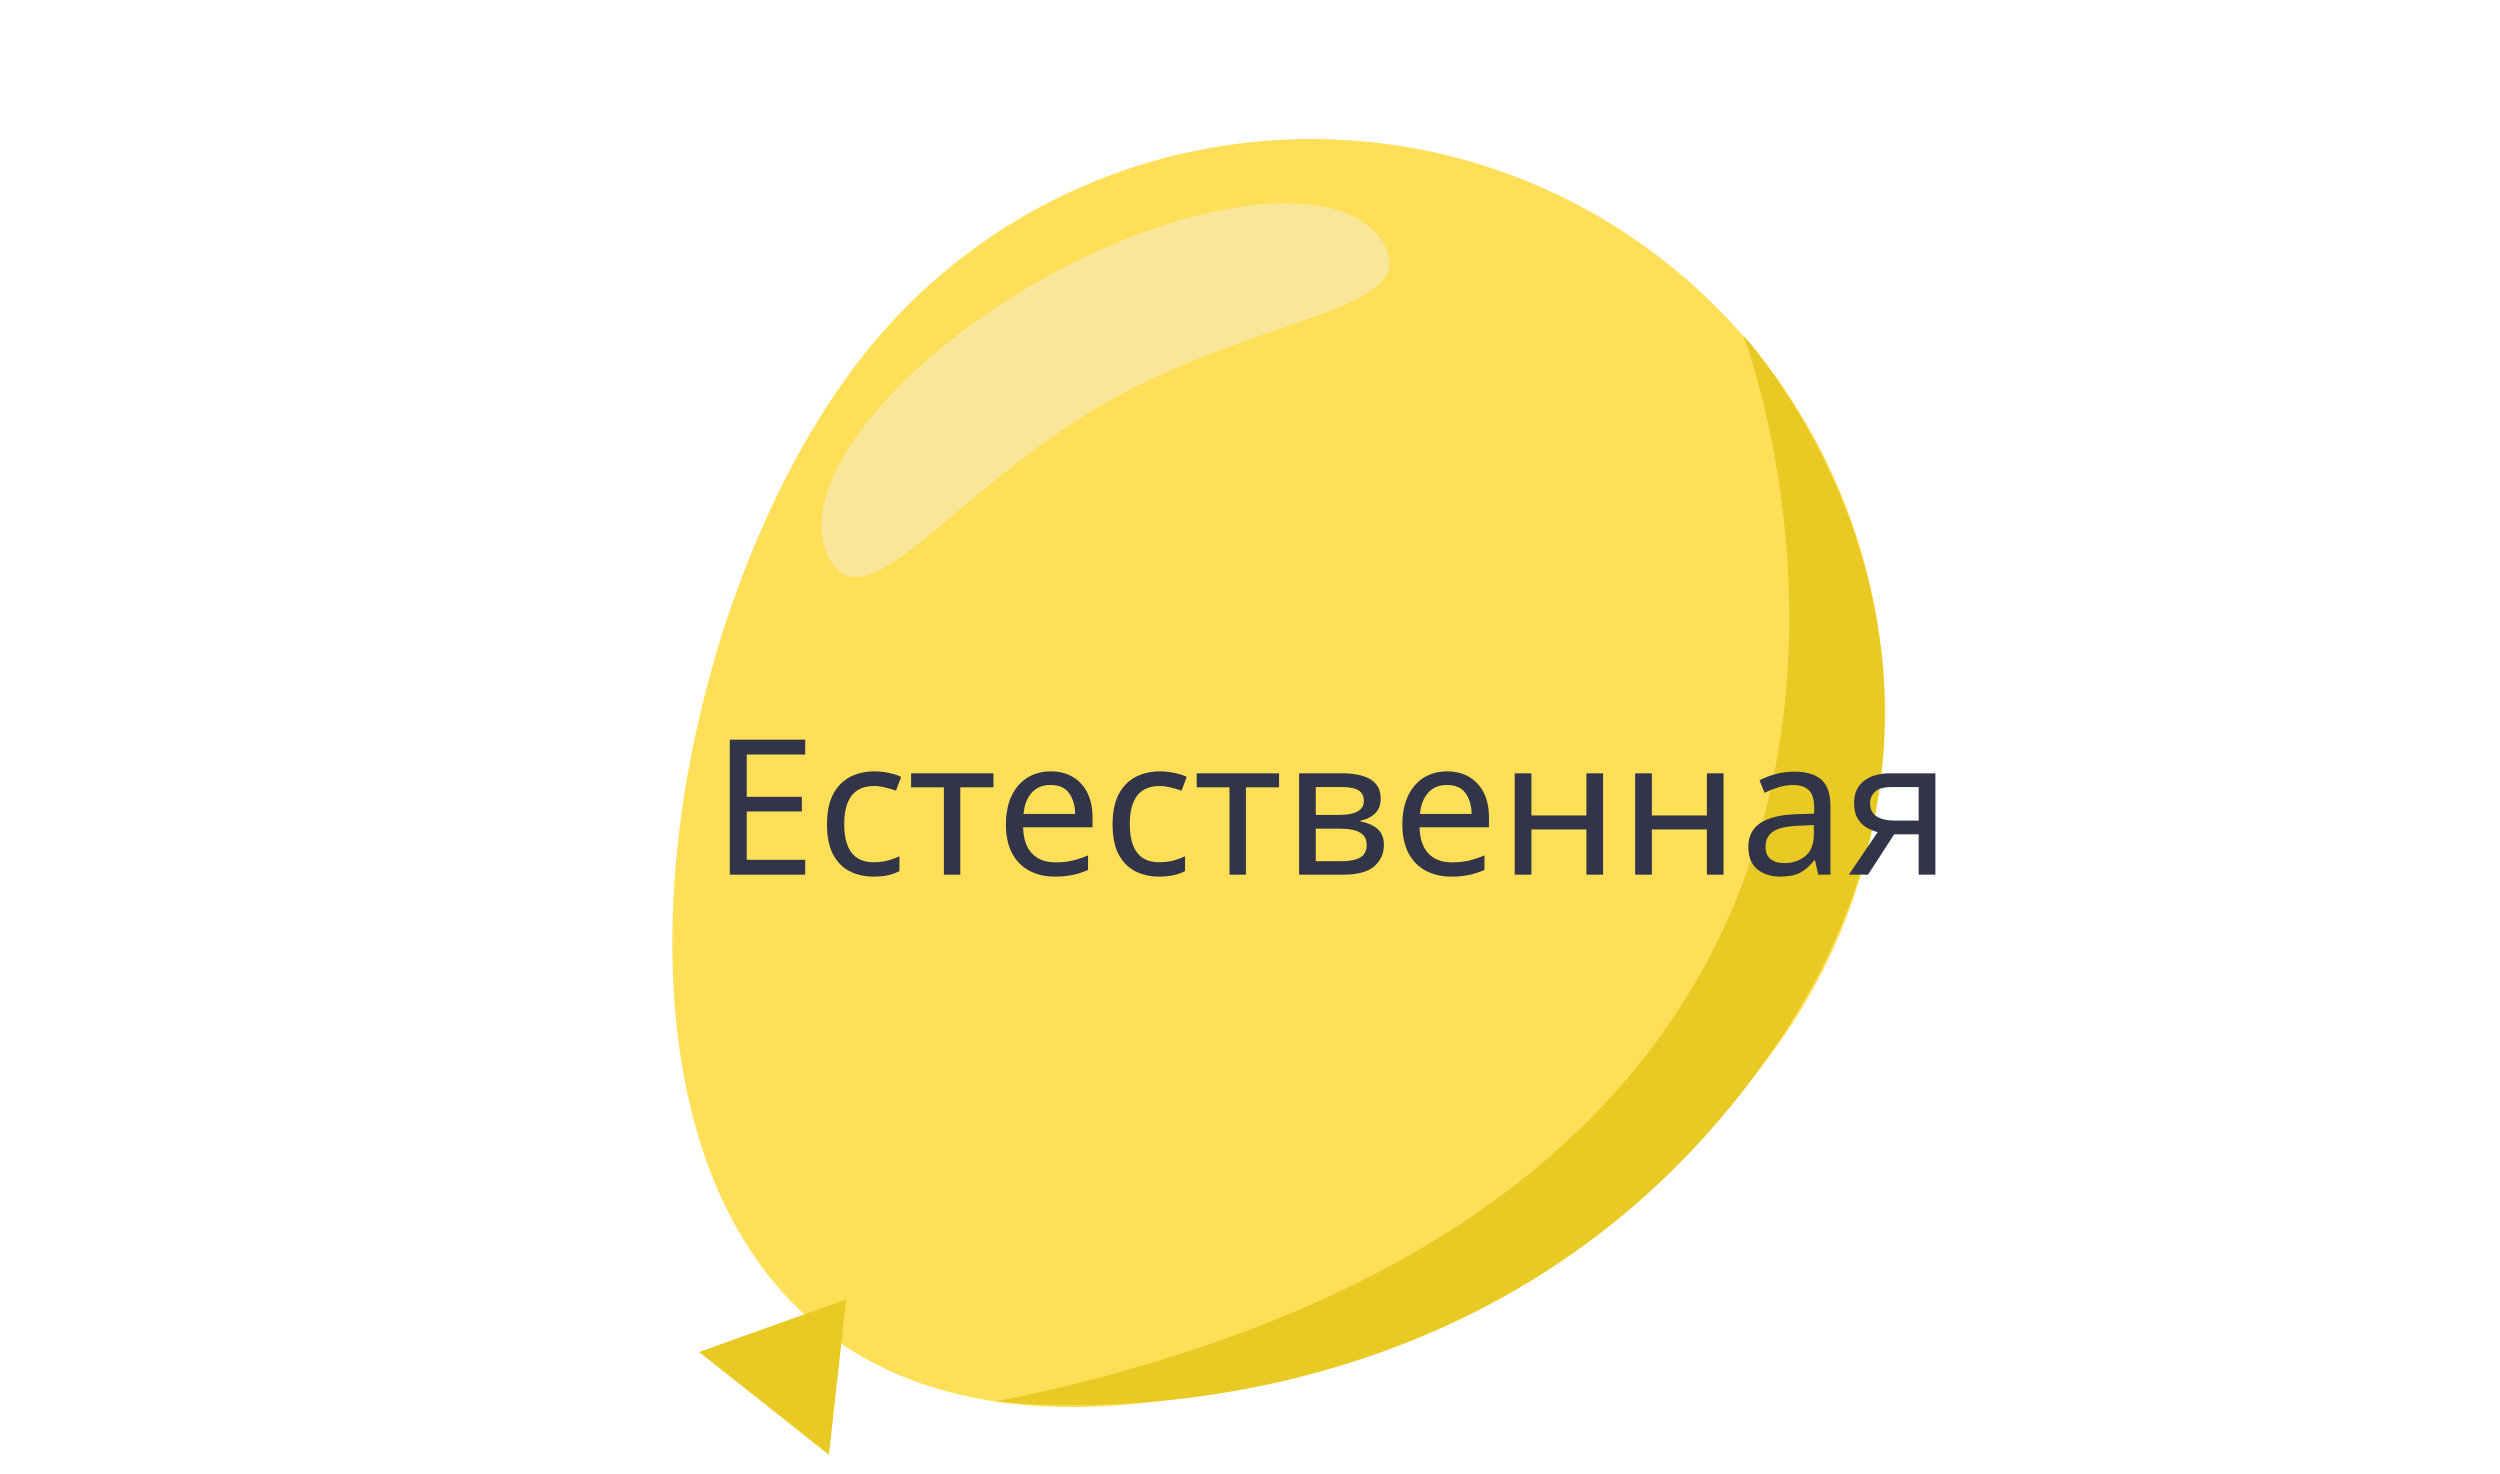
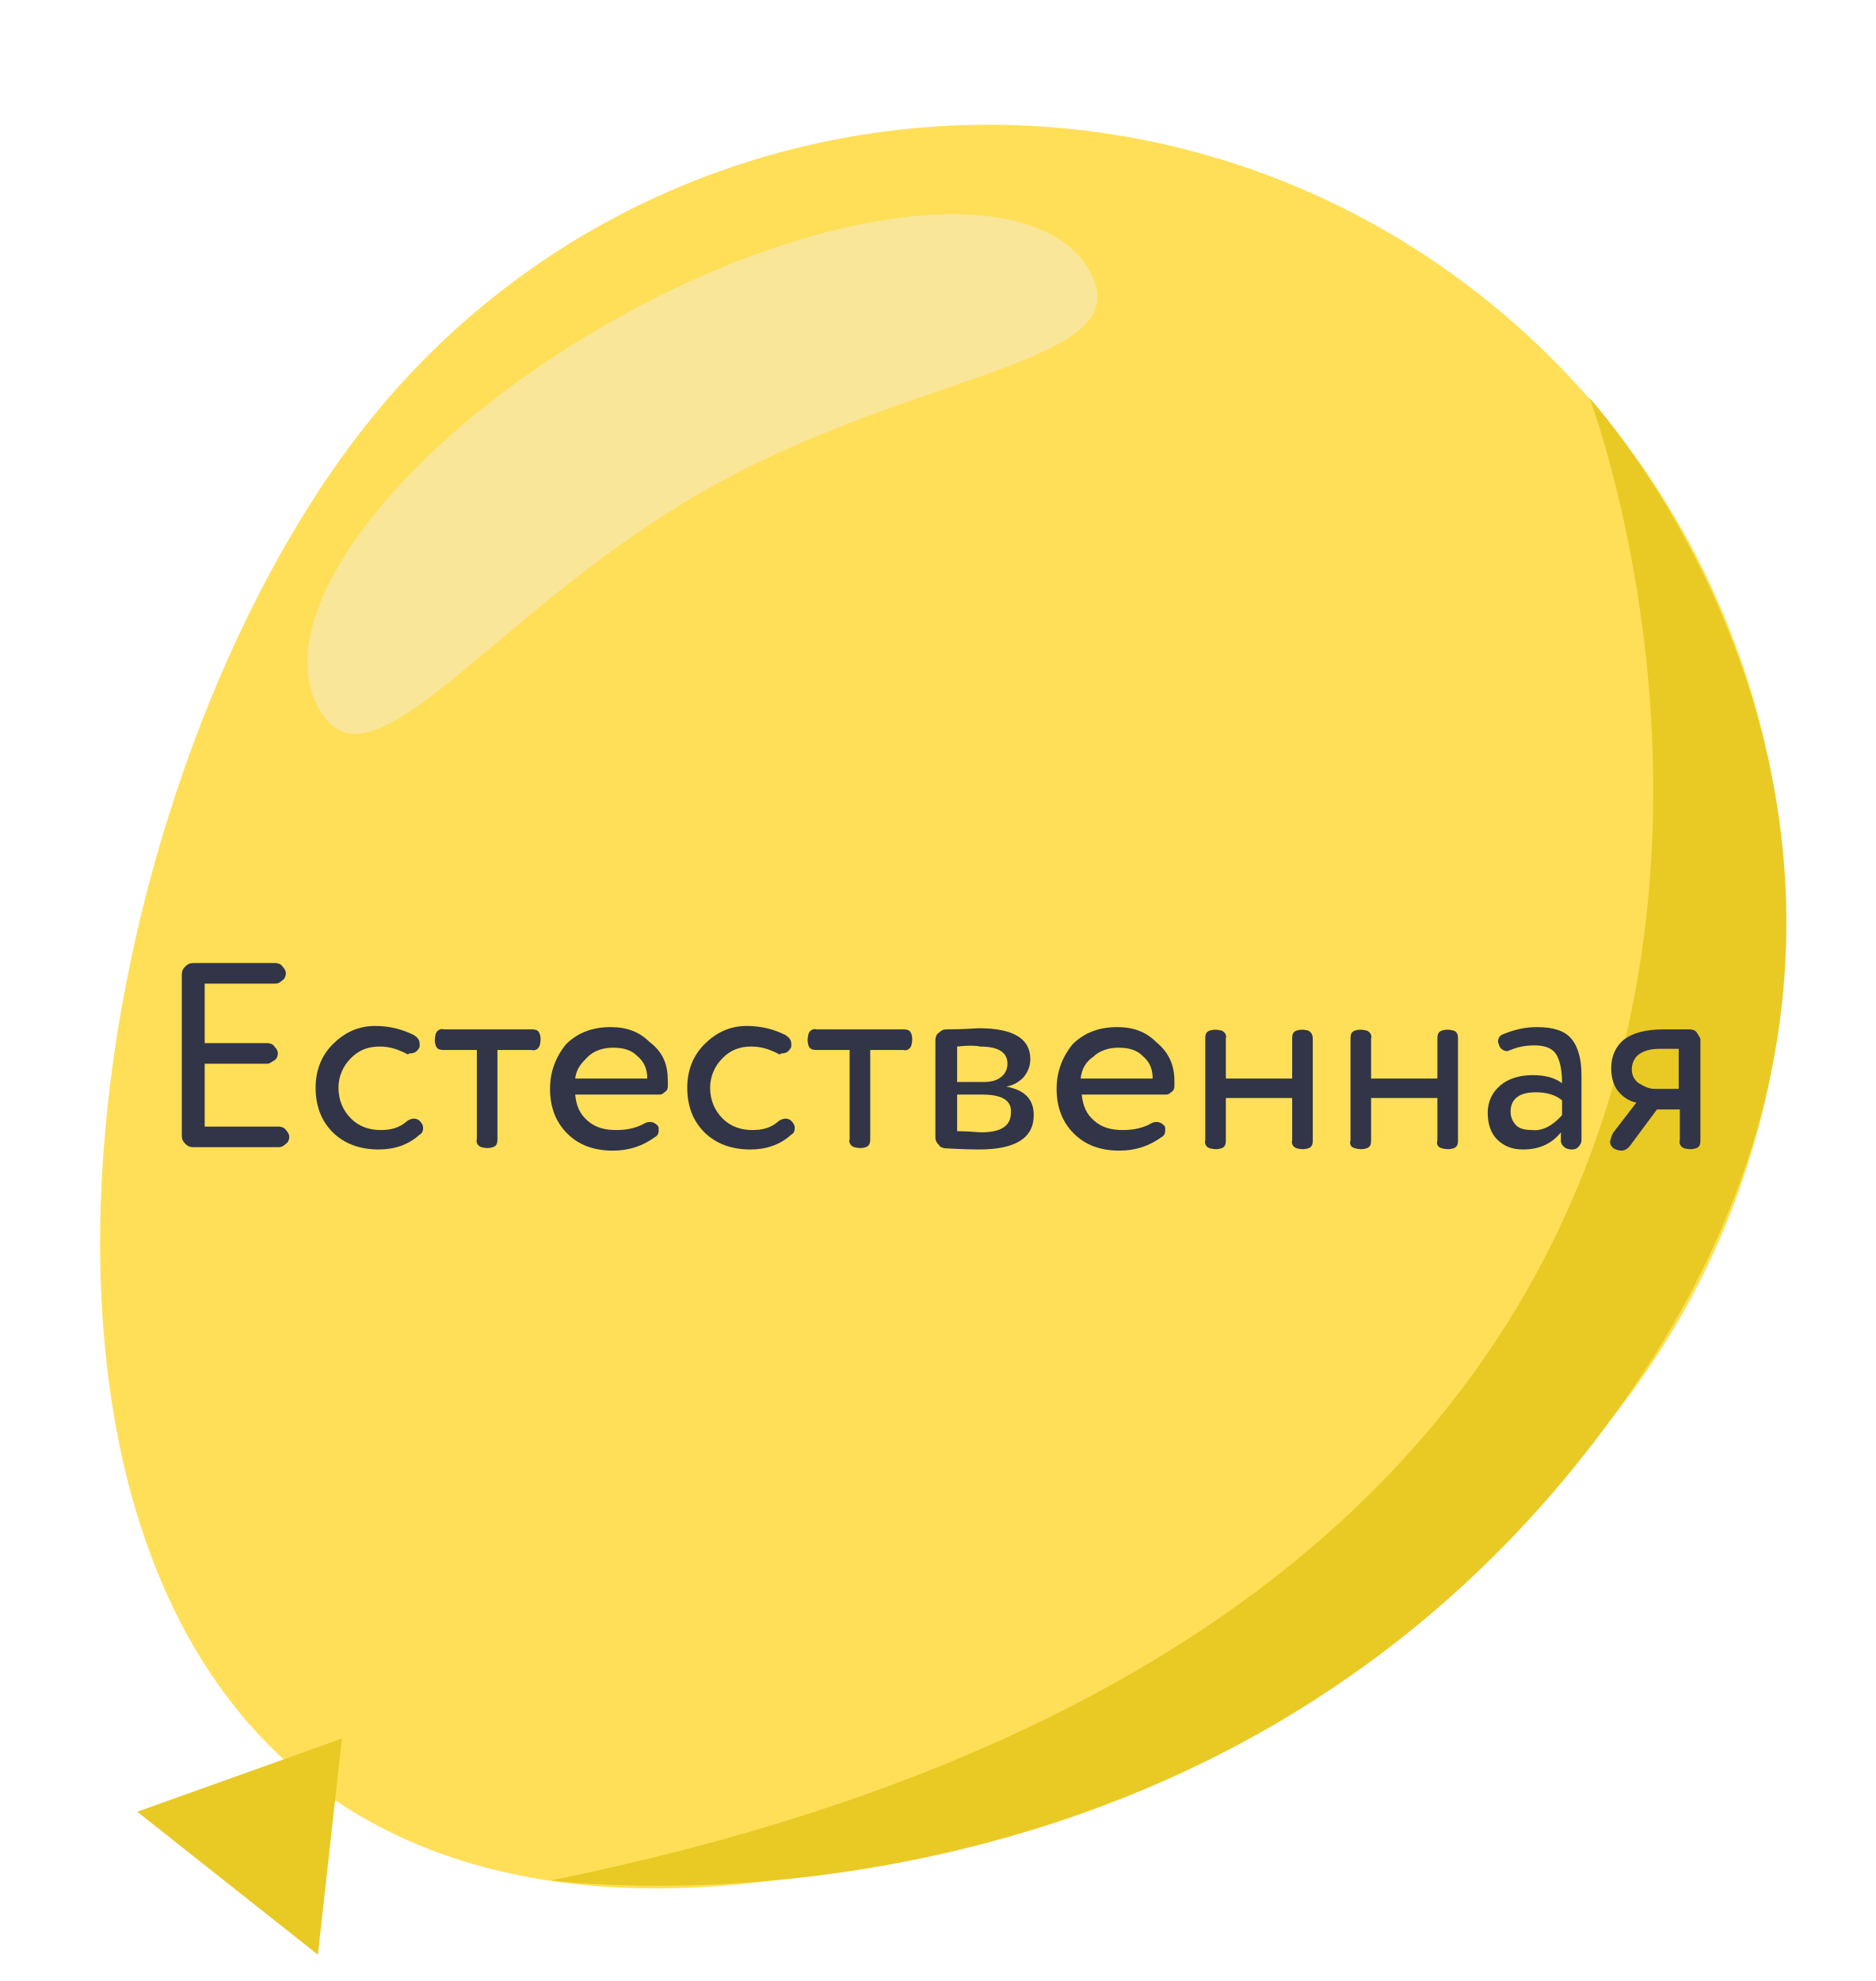
- <svg xmlns="http://www.w3.org/2000/svg" version="1.1" x="0px" y="0px" viewBox="0 0 304 179.2" enable-background="new 0 0 304 179.2" xml:space="preserve">
+ <svg xmlns="http://www.w3.org/2000/svg" version="1.1" id="Слой_1" x="0px" y="0px" viewBox="0 0 164 173.2" style="enable-background:new 0 0 164 173.2;" xml:space="preserve">
+   <style type="text/css">
+ 	.st0{fill:#FFDF57;}
+ 	.st1{fill:#E9CA25;}
+ 	.st2{fill:#F9E698;}
+ 	.st3{fill:none;}
+ 	.st4{enable-background:new    ;}
+ 	.st5{fill:#313547;}
+ </style>
  <g id="Sky">
</g>
  <g id="Cluds">
</g>
  <g id="Button">
</g>
  <g id="Bubble1">
</g>
  <g id="Bubble2">
</g>
  <g id="B1">
</g>
  <g id="B2">
    <g>
-       <path fill="#FFDF57" d="M214.1,129.8c-23.9,30.1-83.9,55.8-114.1,31.9s-18.9-88.2,4.9-118.4S172.6,8.1,202.7,32    S238,99.6,214.1,129.8z" />
-       <polygon fill="#E9CA25" points="102.9,158 85,164.4 100.8,176.9   " />
-       <path fill="#F9E698" d="M134.6,48.9C116,59.5,105.5,76.1,100.9,68s6.8-23.2,25.4-33.8s37.4-12.6,42-4.5    C172.9,37.9,153.2,38.3,134.6,48.9z" />
-       <path fill="#E9CA25" d="M121.2,170.4C251.3,144,212,40.8,212,40.8s37.3,40.5,2.1,89S121.2,170.4,121.2,170.4z" />
+       <path class="st0" d="M141.1,123.8c-23.9,30.1-83.9,55.8-114.1,31.9S8.1,67.5,31.9,37.3S99.6,2.1,129.7,26S165,93.6,141.1,123.8z" />
+       <polygon class="st1" points="29.9,152 12,158.4 27.8,170.9   " />
+       <path class="st2" d="M61.6,42.9C43,53.5,32.5,70.1,27.9,62s6.8-23.2,25.4-33.8s37.4-12.6,42-4.5C99.9,31.9,80.2,32.3,61.6,42.9z" />
+       <path class="st1" d="M48.2,164.4C178.3,138,139,34.8,139,34.8s37.3,40.5,2.1,89S48.2,164.4,48.2,164.4z" />
    </g>
    <g>
-       <rect x="86.5" y="90.3" fill="none" width="139.9" height="30.9" />
-       <text transform="matrix(1 0 0 1 86.5074 106.3616)" fill="#313547" font-family="'CirceRounded-Regular'" font-size="23">Естественная</text>
+       <rect x="13.5" y="84.3" class="st3" width="139.9" height="30.9" />
+       <g class="st4">
+         <path class="st5" d="M17.9,93.1v5.4h6.5c0.2,0,0.5,0.1,0.6,0.3c0.2,0.2,0.3,0.4,0.3,0.6s-0.1,0.5-0.3,0.6     c-0.2,0.2-0.4,0.3-0.6,0.3h-7.5c-0.3,0-0.5-0.1-0.7-0.3c-0.2-0.2-0.3-0.4-0.3-0.7V85.2c0-0.3,0.1-0.5,0.3-0.7     c0.2-0.2,0.4-0.3,0.7-0.3h7.2c0.2,0,0.5,0.1,0.6,0.3c0.2,0.2,0.3,0.4,0.3,0.6s-0.1,0.5-0.3,0.6c-0.2,0.2-0.4,0.3-0.6,0.3h-6.2     v5.2h5.5c0.2,0,0.5,0.1,0.6,0.3c0.2,0.2,0.3,0.4,0.3,0.6s-0.1,0.5-0.3,0.6s-0.4,0.3-0.6,0.3H17.9z" />
+         <path class="st5" d="M35.5,92.1c-0.8-0.4-1.5-0.6-2.3-0.6c-1,0-1.8,0.3-2.5,1c-0.7,0.7-1.1,1.6-1.1,2.6c0,1.1,0.4,2,1.1,2.7     s1.6,1,2.6,1c0.9,0,1.6-0.2,2.2-0.7c0.2-0.2,0.5-0.3,0.7-0.3c0.2,0,0.4,0.1,0.5,0.2c0.2,0.2,0.3,0.4,0.3,0.6     c0,0.3-0.1,0.5-0.3,0.6c-1,0.9-2.2,1.3-3.6,1.3c-1.6,0-3-0.5-4-1.5c-1-1-1.5-2.3-1.5-3.9c0-1.5,0.5-2.8,1.5-3.8     c1-1,2.2-1.6,3.7-1.6c1.3,0,2.4,0.3,3.4,0.8c0.3,0.2,0.5,0.4,0.5,0.8c0,0.2,0,0.3-0.1,0.4c-0.2,0.3-0.4,0.4-0.8,0.4     C35.7,92.2,35.6,92.2,35.5,92.1z" />
+         <path class="st5" d="M43.5,91.8v7.8c0,0.4-0.1,0.6-0.4,0.7c-0.3,0.1-0.6,0.1-1,0c-0.3-0.1-0.5-0.4-0.4-0.7v-7.8h-2.9     c-0.4,0-0.6-0.1-0.7-0.4c-0.1-0.3-0.1-0.6,0-1c0.1-0.3,0.4-0.5,0.7-0.4h7.7c0.4,0,0.6,0.1,0.7,0.4c0.1,0.3,0.1,0.6,0,1     c-0.1,0.3-0.4,0.5-0.7,0.4H43.5z" />
+         <path class="st5" d="M58.4,94.5c0,0.3,0,0.4,0,0.5c0,0.2-0.1,0.4-0.3,0.5c-0.2,0.2-0.3,0.2-0.5,0.2h-7.3c0.1,1,0.4,1.7,1.1,2.3     s1.5,0.8,2.5,0.8c1,0,1.8-0.2,2.5-0.6c0.2-0.1,0.3-0.1,0.5-0.1c0.2,0,0.4,0.1,0.6,0.3c0.1,0.1,0.1,0.2,0.1,0.4     c0,0.3-0.1,0.5-0.3,0.6c-1.1,0.8-2.3,1.2-3.7,1.2c-1.7,0-3-0.5-4-1.5c-1-1-1.5-2.3-1.5-3.9c0-1.5,0.5-2.8,1.4-3.9     c1-1,2.3-1.5,3.9-1.5c1.4,0,2.5,0.4,3.4,1.3C58,92,58.4,93.1,58.4,94.5z M50.3,94.3h6.3c0-0.9-0.3-1.5-0.9-2     c-0.5-0.5-1.2-0.7-2.1-0.7c-0.9,0-1.7,0.3-2.2,0.8S50.4,93.4,50.3,94.3z" />
+         <path class="st5" d="M68,92.1c-0.8-0.4-1.5-0.6-2.3-0.6c-1,0-1.8,0.3-2.5,1c-0.7,0.7-1.1,1.6-1.1,2.6c0,1.1,0.4,2,1.1,2.7     s1.6,1,2.6,1c0.9,0,1.6-0.2,2.2-0.7c0.2-0.2,0.5-0.3,0.7-0.3c0.2,0,0.4,0.1,0.5,0.2c0.2,0.2,0.3,0.4,0.3,0.6     c0,0.3-0.1,0.5-0.3,0.6c-1,0.9-2.2,1.3-3.6,1.3c-1.6,0-3-0.5-4-1.5c-1-1-1.5-2.3-1.5-3.9c0-1.5,0.5-2.8,1.5-3.8     c1-1,2.2-1.6,3.7-1.6c1.3,0,2.4,0.3,3.4,0.8c0.3,0.2,0.5,0.4,0.5,0.8c0,0.2,0,0.3-0.1,0.4c-0.2,0.3-0.4,0.4-0.8,0.4     C68.3,92.2,68.1,92.2,68,92.1z" />
+         <path class="st5" d="M76.1,91.8v7.8c0,0.4-0.1,0.6-0.4,0.7c-0.3,0.1-0.6,0.1-1,0c-0.3-0.1-0.5-0.4-0.4-0.7v-7.8h-2.9     c-0.4,0-0.6-0.1-0.7-0.4c-0.1-0.3-0.1-0.6,0-1c0.1-0.3,0.4-0.5,0.7-0.4H79c0.4,0,0.6,0.1,0.7,0.4s0.1,0.6,0,1     c-0.1,0.3-0.4,0.5-0.7,0.4H76.1z" />
+         <path class="st5" d="M90.1,92.6c0,0.6-0.2,1.1-0.6,1.6c-0.4,0.4-0.9,0.7-1.5,0.8c1.6,0.3,2.4,1.1,2.4,2.5c0,2-1.6,3-4.8,3     c-0.2,0-1.1,0-2.9-0.1c-0.2,0-0.5-0.1-0.6-0.3c-0.2-0.2-0.3-0.4-0.3-0.6v-8.6c0-0.2,0.1-0.5,0.3-0.6c0.2-0.2,0.4-0.3,0.6-0.3     c1.7,0,2.6-0.1,2.9-0.1C88.6,89.9,90.1,90.8,90.1,92.6z M83.7,91.5v3.1H86c0.6,0,1.1-0.1,1.5-0.4c0.4-0.3,0.6-0.7,0.6-1.2     c0-1-0.8-1.5-2.4-1.5C85.3,91.4,84.6,91.4,83.7,91.5z M85.9,95.7h-2.2v3.2c1.1,0,1.8,0.1,2.1,0.1c1.8,0,2.6-0.6,2.6-1.7     C88.5,96.2,87.6,95.7,85.9,95.7z" />
+         <path class="st5" d="M102.7,94.5c0,0.3,0,0.4,0,0.5c0,0.2-0.1,0.4-0.3,0.5c-0.2,0.2-0.3,0.2-0.5,0.2h-7.3c0.1,1,0.4,1.7,1.1,2.3     c0.7,0.6,1.5,0.8,2.5,0.8c1,0,1.8-0.2,2.5-0.6c0.2-0.1,0.3-0.1,0.5-0.1c0.2,0,0.4,0.1,0.6,0.3c0.1,0.1,0.1,0.2,0.1,0.4     c0,0.3-0.1,0.5-0.3,0.6c-1.1,0.8-2.3,1.2-3.7,1.2c-1.7,0-3-0.5-4-1.5c-1-1-1.5-2.3-1.5-3.9c0-1.5,0.5-2.8,1.4-3.9     c1-1,2.3-1.5,3.9-1.5c1.4,0,2.5,0.4,3.4,1.3C102.2,92,102.7,93.1,102.7,94.5z M94.5,94.3h6.3c0-0.9-0.3-1.5-0.9-2     c-0.5-0.5-1.2-0.7-2.1-0.7c-0.9,0-1.7,0.3-2.2,0.8C95,92.8,94.6,93.4,94.5,94.3z" />
+         <path class="st5" d="M114.8,90.8v8.9c0,0.4-0.1,0.6-0.4,0.7s-0.6,0.1-1,0c-0.3-0.1-0.5-0.4-0.4-0.7V96h-5.8v3.7     c0,0.4-0.1,0.6-0.4,0.7c-0.3,0.1-0.6,0.1-1,0c-0.3-0.1-0.5-0.4-0.4-0.7v-8.9c0-0.4,0.1-0.6,0.4-0.7c0.3-0.1,0.6-0.1,1,0     c0.3,0.1,0.5,0.4,0.4,0.7v3.5h5.8v-3.5c0-0.4,0.1-0.6,0.4-0.7c0.3-0.1,0.6-0.1,1,0C114.6,90.2,114.8,90.4,114.8,90.8z" />
+         <path class="st5" d="M127.5,90.8v8.9c0,0.4-0.1,0.6-0.4,0.7c-0.3,0.1-0.6,0.1-1,0s-0.5-0.4-0.4-0.7V96h-5.8v3.7     c0,0.4-0.1,0.6-0.4,0.7s-0.6,0.1-1,0s-0.5-0.4-0.4-0.7v-8.9c0-0.4,0.1-0.6,0.4-0.7c0.3-0.1,0.6-0.1,1,0c0.3,0.1,0.5,0.4,0.4,0.7     v3.5h5.8v-3.5c0-0.4,0.1-0.6,0.4-0.7c0.3-0.1,0.6-0.1,1,0C127.4,90.2,127.5,90.4,127.5,90.8z" />
+         <path class="st5" d="M130.1,97.3c0-1,0.4-1.8,1.1-2.4c0.7-0.6,1.7-0.9,2.8-0.9c1.1,0,1.9,0.2,2.6,0.7c0-1.2-0.2-2-0.5-2.5     c-0.3-0.5-0.9-0.8-1.9-0.8c-0.7,0-1.4,0.1-2.1,0.4c-0.1,0-0.2,0.1-0.3,0.1c-0.3,0-0.6-0.2-0.7-0.5c0-0.1-0.1-0.2-0.1-0.3     c0-0.4,0.2-0.6,0.5-0.7c1-0.4,1.9-0.6,2.9-0.6c1.4,0,2.4,0.3,3,1c0.6,0.7,0.9,1.8,0.9,3.2v5.7c0,0.2-0.1,0.4-0.3,0.6     c-0.2,0.2-0.4,0.2-0.6,0.2s-0.5-0.1-0.6-0.2c-0.2-0.2-0.3-0.3-0.3-0.6V99c-0.8,1-1.9,1.5-3.3,1.5c-1,0-1.7-0.3-2.3-0.9     C130.4,99.1,130.1,98.3,130.1,97.3z M136.6,97.5v-1.3c-0.6-0.5-1.4-0.7-2.3-0.7c-0.6,0-1.2,0.1-1.6,0.4c-0.4,0.3-0.6,0.7-0.6,1.3     c0,0.5,0.2,0.9,0.5,1.2c0.3,0.3,0.8,0.4,1.4,0.4C134.9,98.9,135.8,98.4,136.6,97.5z" />
+         <path class="st5" d="M141.1,99l2-2.6c-0.6-0.1-1.2-0.5-1.6-1c-0.4-0.5-0.6-1.2-0.6-2c0-1.1,0.4-1.9,1.1-2.5     c0.8-0.6,1.9-0.9,3.5-0.9h2.3c0.2,0,0.5,0.1,0.6,0.3s0.3,0.4,0.3,0.6v8.8c0,0.4-0.1,0.6-0.4,0.7c-0.3,0.1-0.6,0.1-1,0     c-0.3-0.1-0.5-0.4-0.4-0.7v-2.7h-2l-2.3,3.1c-0.2,0.3-0.5,0.5-0.8,0.5c-0.3,0-0.5-0.1-0.7-0.2c-0.2-0.2-0.3-0.3-0.3-0.6     C140.9,99.5,140.9,99.3,141.1,99z M144.7,95.2h2.1v-3.5h-1.7c-0.8,0-1.4,0.2-1.8,0.5c-0.4,0.3-0.6,0.8-0.6,1.3     c0,0.5,0.2,0.9,0.6,1.2C143.8,95,144.2,95.2,144.7,95.2z" />
+       </g>
    </g>
  </g>
  <g id="B3">
</g>
</svg>
